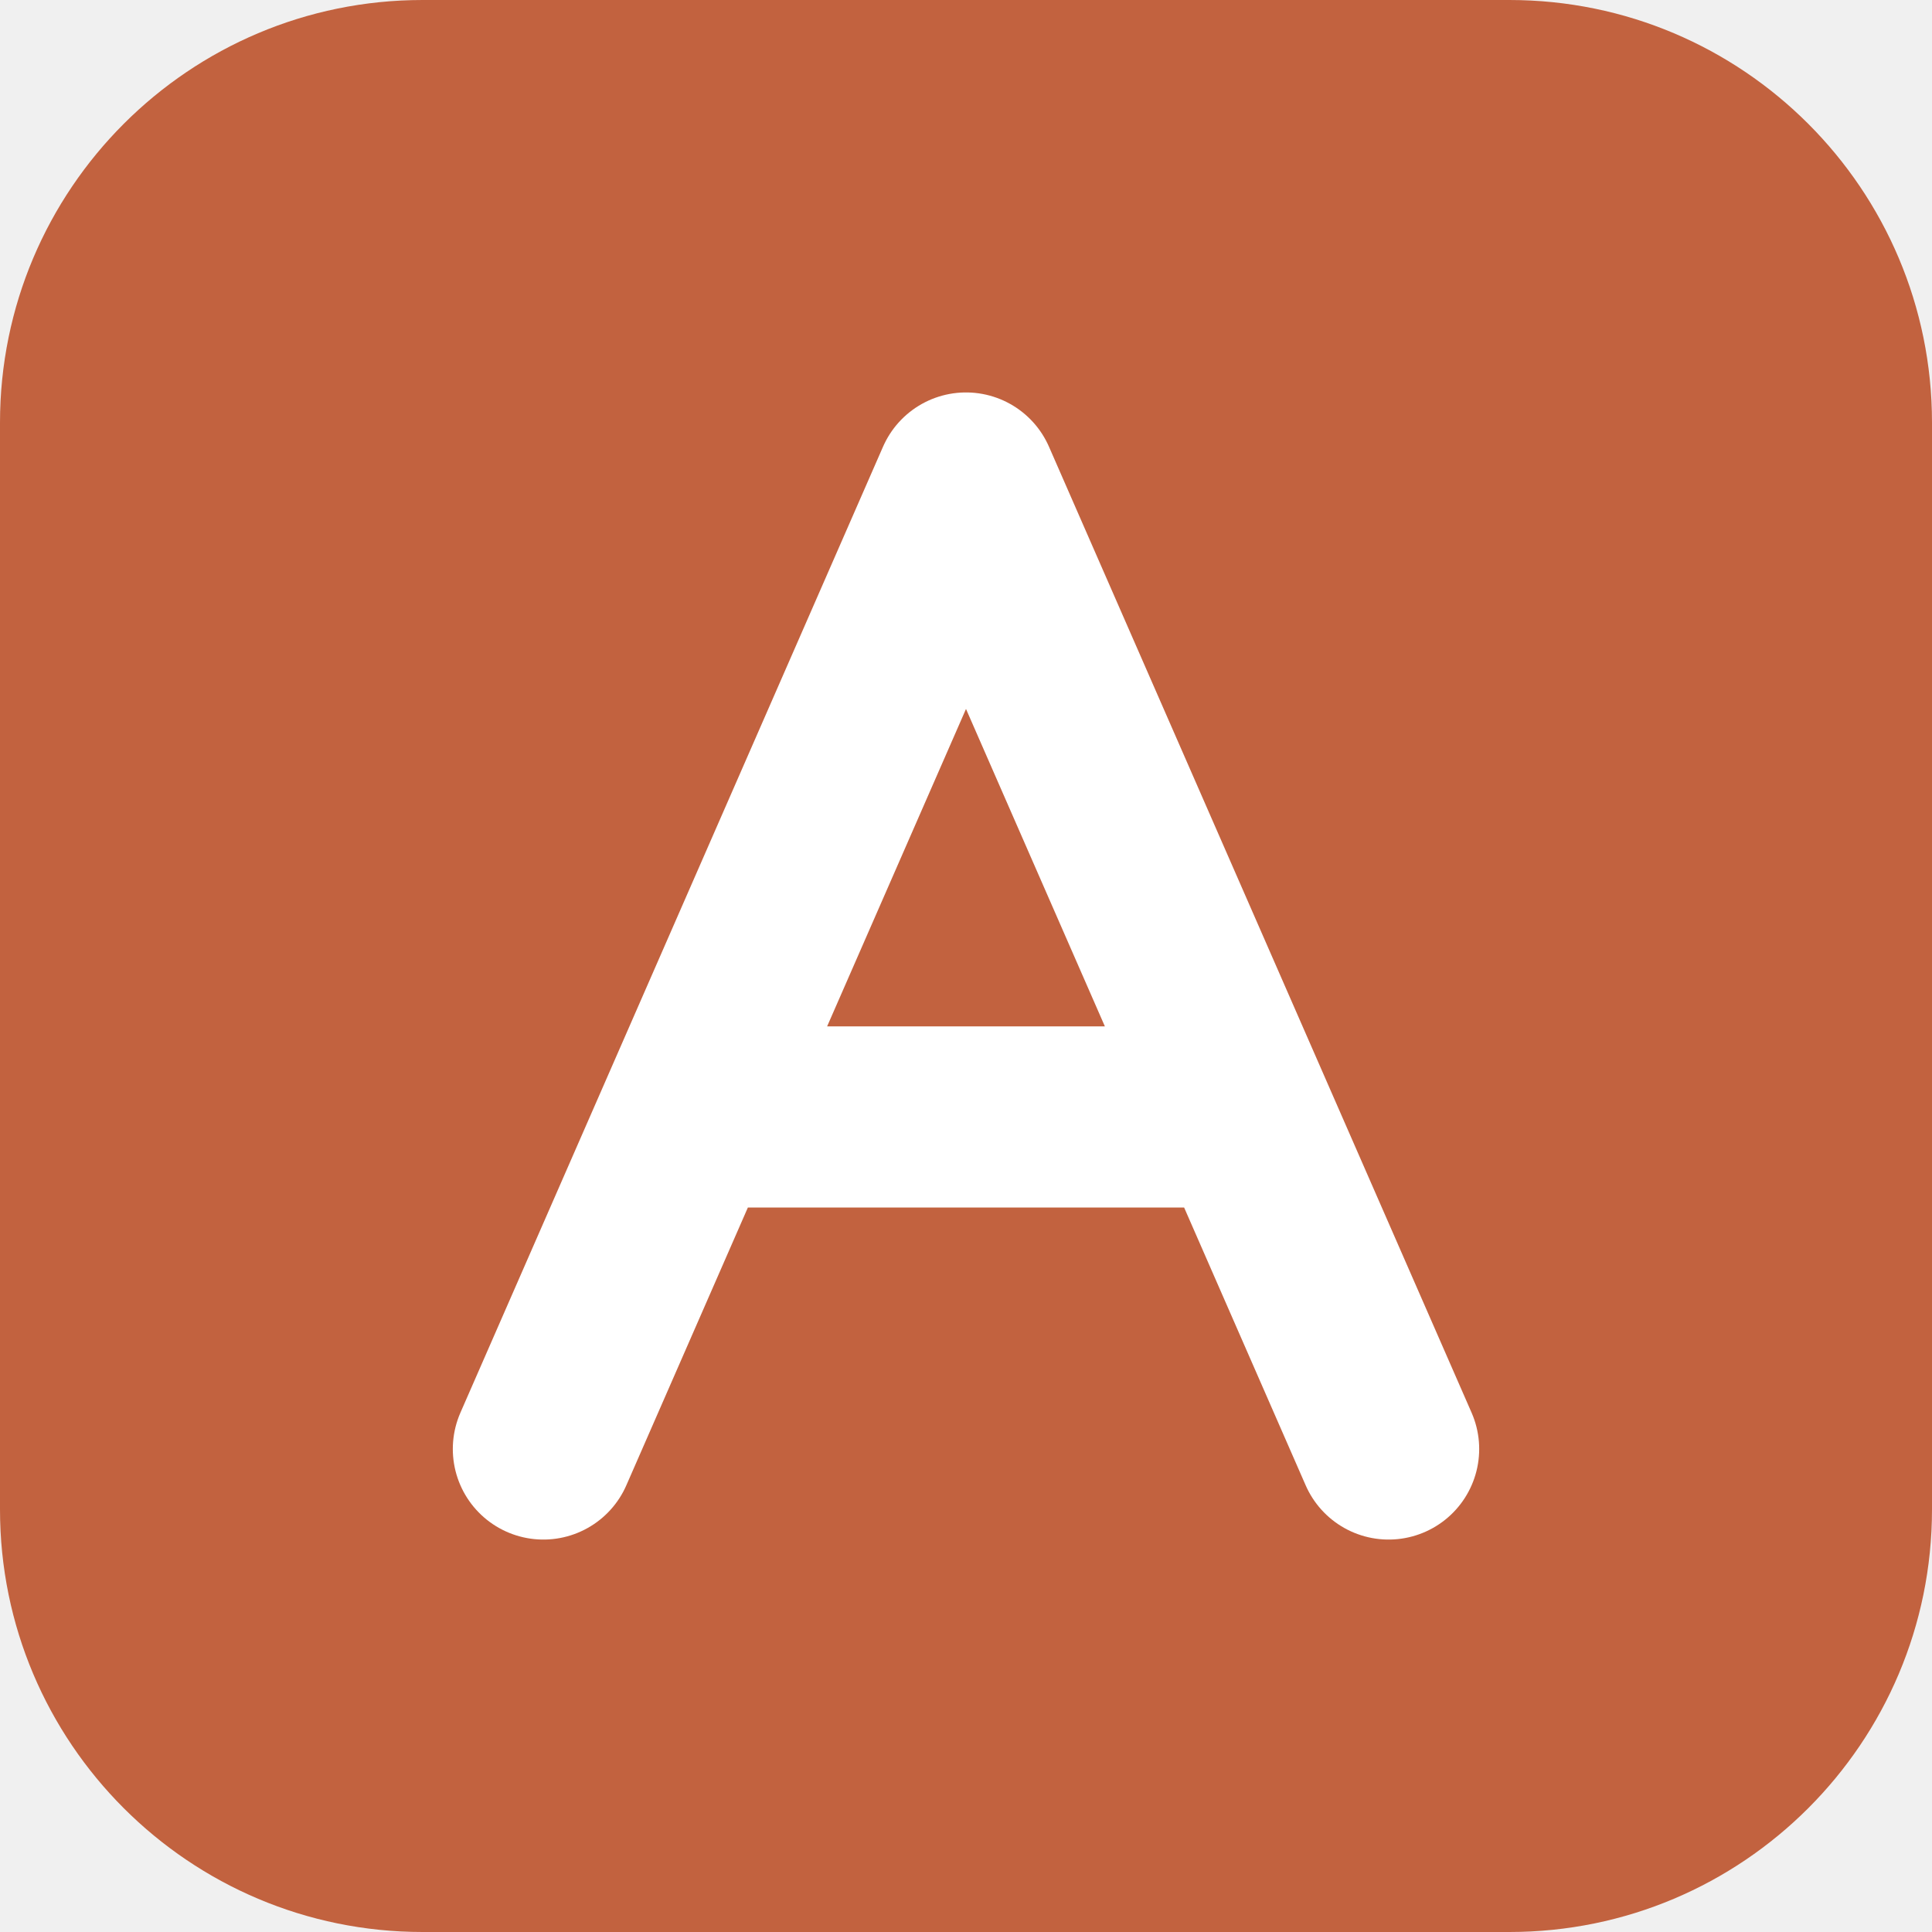
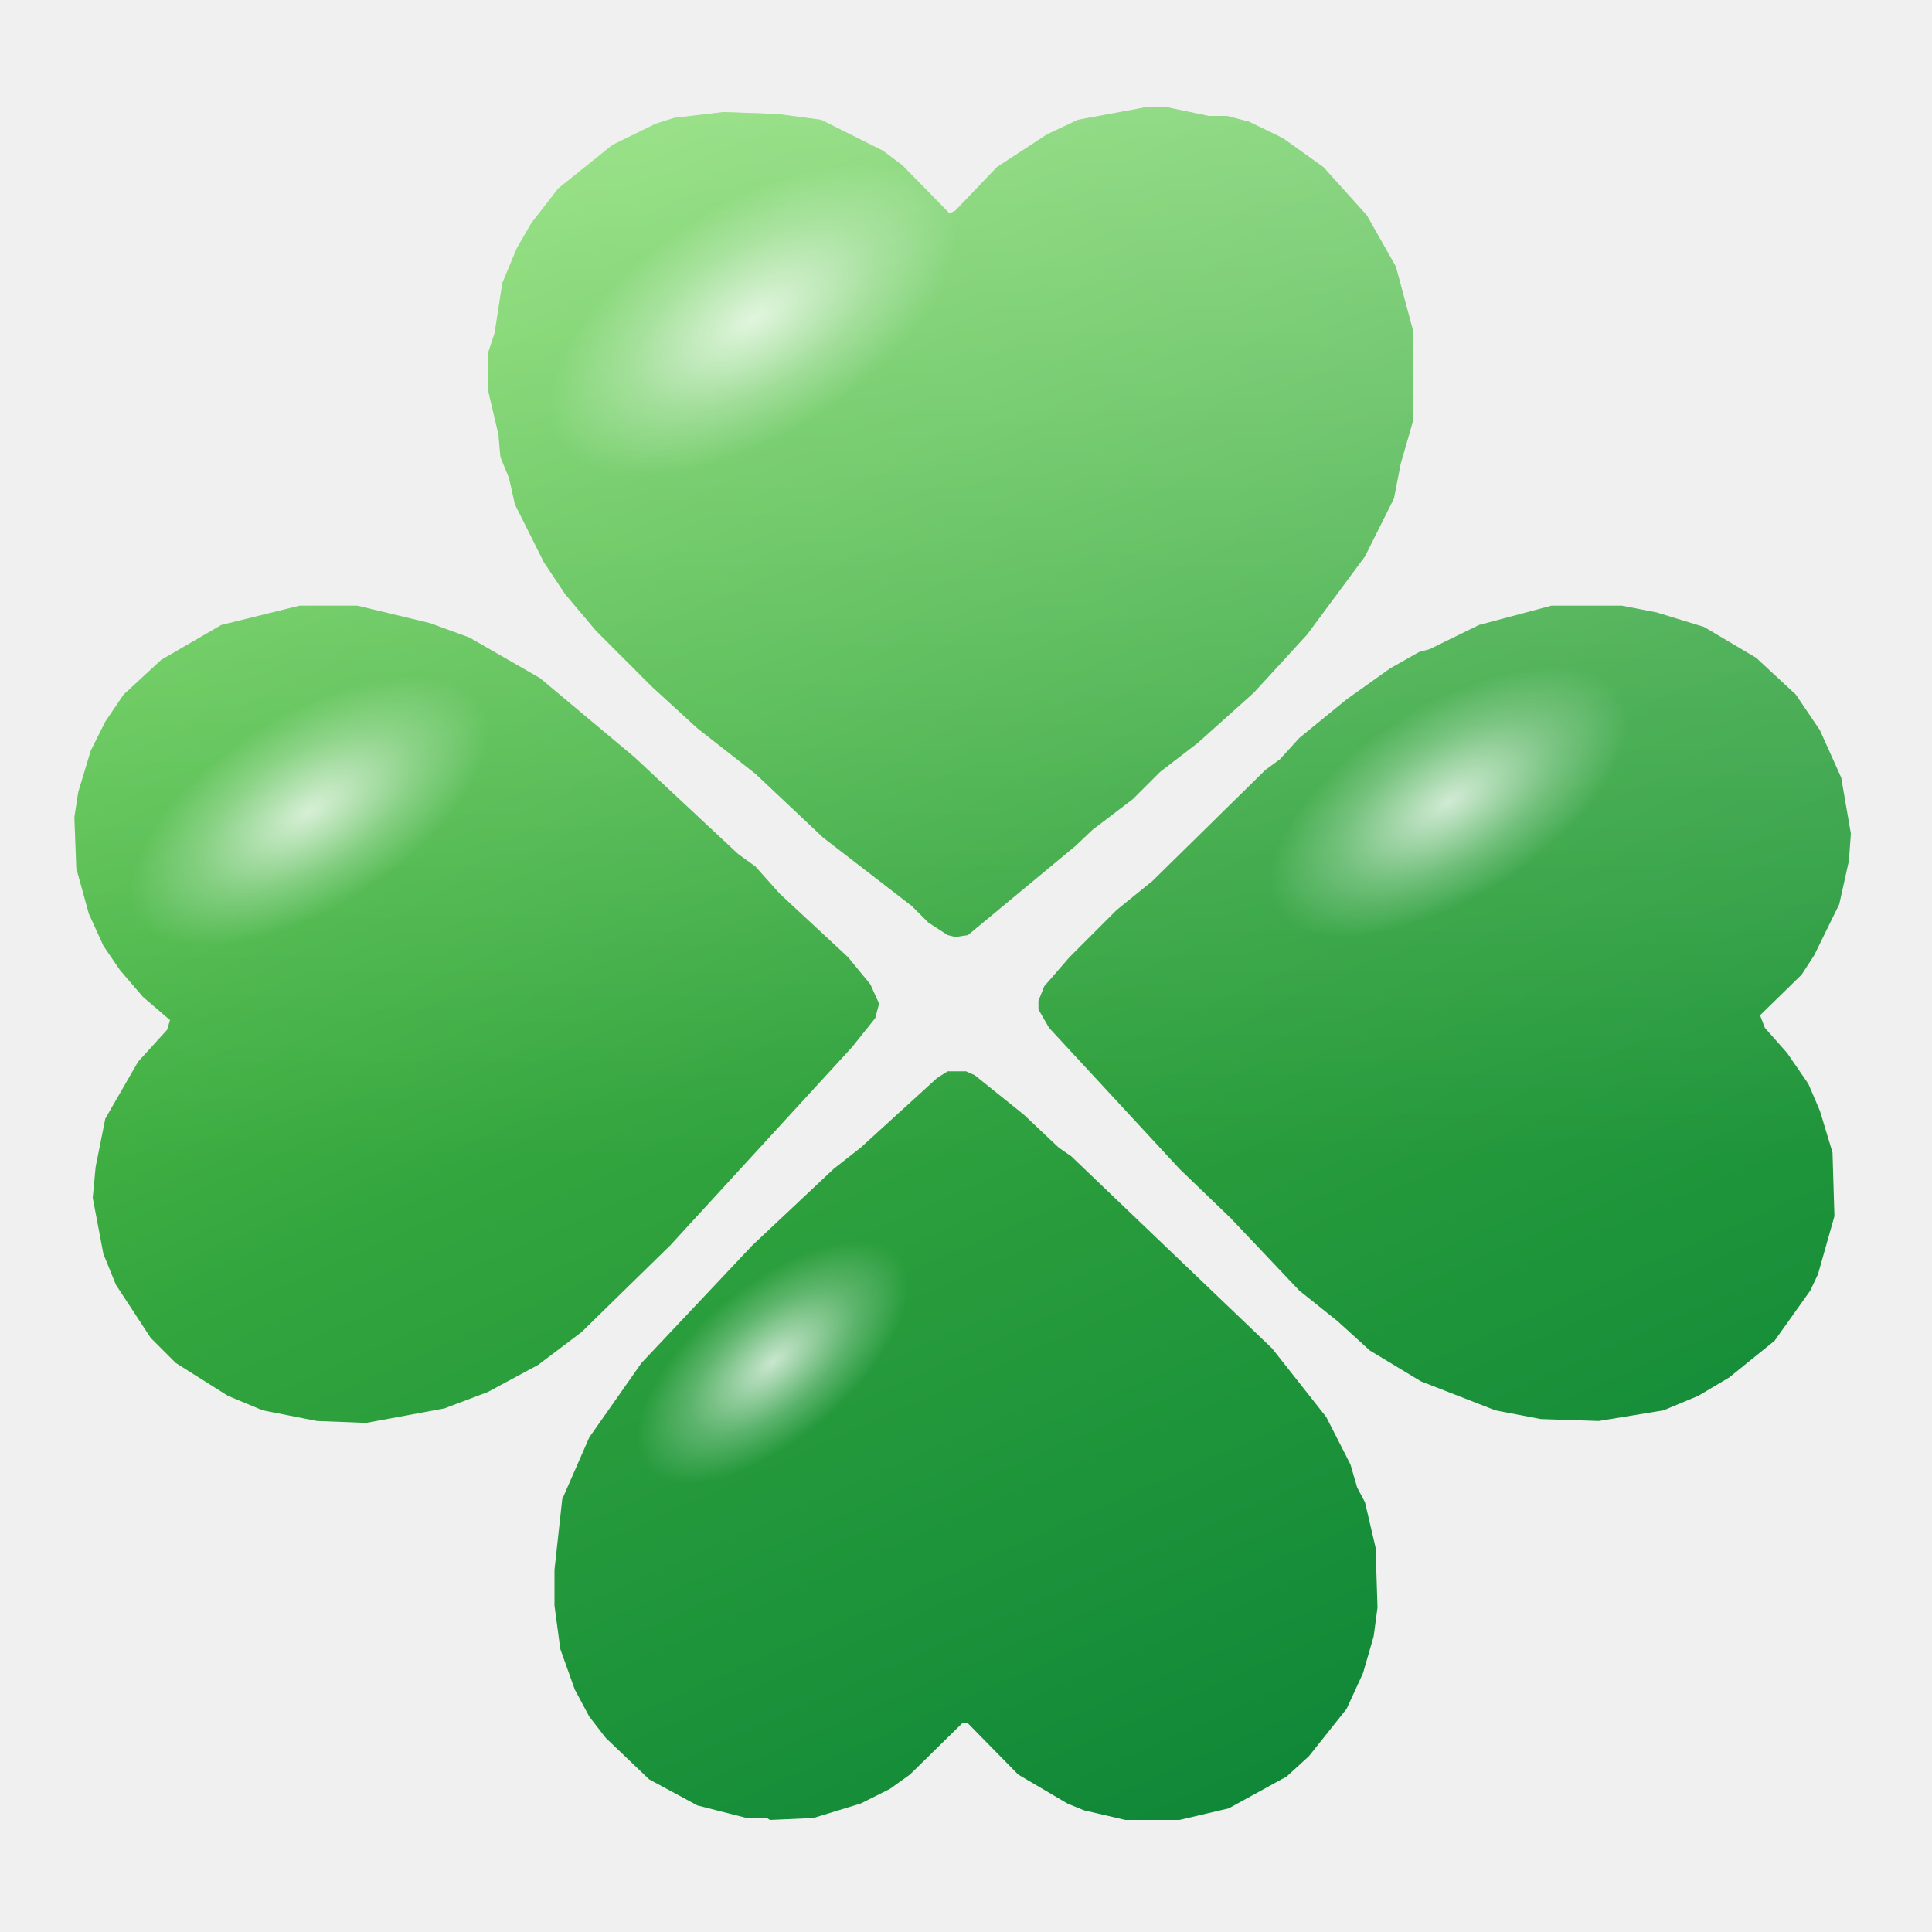
- <svg xmlns="http://www.w3.org/2000/svg" viewBox="0 0 64 64">
-   <rect width="64" height="64" rx="14" fill="#C2623F" />
-   <path d="M18 48 L32 16 L46 48 M23.5 37 H40.5" fill="none" stroke="#FFFFFF" stroke-width="6" stroke-linecap="round" stroke-linejoin="round" />
+ <svg xmlns="http://www.w3.org/2000/svg" viewBox="0 0 200 200">
+   <defs>
+     <path id="top" d="M67.9 12.8 L63.4 15.0 L57.8 19.5 L55.0 23.1 L53.5 25.7 L52.0 29.3 L51.2 34.5 L50.5 36.6 L50.5 40.3 L51.6 45.0 L51.8 47.3 L52.7 49.5 L53.3 52.2 L56.3 58.2 L58.5 61.5 L61.7 65.3 L67.5 71.1 L72.2 75.4 L78.2 80.1 L85.2 86.7 L94.4 93.8 L96.1 95.5 L98.1 96.8 L98.9 97.0 L100.2 96.8 L111.3 87.6 L113.1 85.9 L117.3 82.7 L120.1 79.9 L124.0 76.9 L129.8 71.7 L135.3 65.7 L141.3 57.6 L144.3 51.6 L145.0 48.0 L146.3 43.5 L146.3 34.3 L144.5 27.6 L141.5 22.3 L137.0 17.3 L132.8 14.3 L129.3 12.6 L127.0 12.0 L125.1 12.0 L120.8 11.1 L118.6 11.1 L111.6 12.4 L108.4 13.9 L103.2 17.3 L98.9 21.8 L98.3 22.1 L93.4 17.1 L91.4 15.6 L85.0 12.4 L80.5 11.8 L74.9 11.6 L69.8 12.2Z" />
+     <path id="left" d="M31.0 62.7 L22.9 64.7 L16.7 68.3 L12.8 71.9 L10.9 74.7 L9.4 77.7 L8.1 82.0 L7.7 84.6 L7.9 89.9 L9.2 94.6 L10.7 97.9 L12.4 100.4 L14.8 103.2 L17.6 105.6 L17.3 106.6 L14.3 109.9 L10.9 115.8 L9.9 120.8 L9.6 124.0 L10.7 129.8 L12.0 133.0 L15.6 138.5 L18.2 141.1 L23.6 144.5 L27.2 146.0 L32.8 147.1 L37.9 147.3 L46.0 145.8 L50.5 144.1 L55.7 141.3 L60.2 137.9 L69.4 128.9 L88.2 108.4 L90.6 105.4 L91.0 103.9 L90.1 101.9 L87.8 99.1 L80.7 92.5 L78.2 89.7 L76.4 88.4 L65.7 78.4 L55.9 70.2 L48.6 66.0 L44.5 64.5 L37.0 62.7Z" />
+     <path id="right" d="M160.6 62.7 L153.1 64.7 L148.0 67.2 L146.9 67.5 L143.9 69.2 L139.4 72.4 L134.5 76.4 L132.5 78.6 L131.0 79.7 L119.3 91.2 L115.6 94.2 L110.7 99.1 L108.1 102.1 L107.5 103.6 L107.5 104.5 L108.6 106.4 L122.1 121.0 L127.4 126.1 L134.5 133.6 L138.5 136.8 L141.8 139.8 L147.1 143.0 L154.8 146.0 L159.5 146.9 L165.5 147.1 L172.2 146.0 L175.8 144.5 L179.0 142.6 L183.7 138.8 L187.4 133.6 L188.2 131.9 L189.9 125.9 L189.7 119.3 L188.4 115.0 L187.2 112.2 L185.0 109.0 L182.7 106.4 L182.2 105.1 L186.5 100.9 L187.8 98.9 L190.4 93.6 L191.4 89.1 L191.6 86.3 L190.6 80.5 L188.4 75.6 L185.9 71.9 L181.8 68.1 L176.4 64.9 L171.5 63.4 L167.9 62.7Z" />
+     <path id="bottom" d="M98.1 110.9 L97.0 111.6 L89.1 118.8 L86.3 121.0 L77.9 128.9 L66.4 141.1 L61.0 148.8 L58.2 155.2 L57.4 162.5 L57.4 166.2 L58.0 170.7 L59.5 174.9 L61.0 177.7 L62.7 179.9 L67.2 184.2 L72.2 186.9 L77.3 188.2 L79.4 188.2 L79.7 188.4 L84.2 188.2 L89.1 186.7 L92.1 185.2 L94.2 183.7 L99.6 178.4 L100.2 178.4 L105.4 183.7 L110.5 186.7 L112.2 187.4 L116.5 188.4 L122.1 188.4 L127.2 187.2 L133.2 183.9 L135.5 181.8 L139.4 176.9 L141.1 173.2 L142.2 169.4 L142.6 166.4 L142.4 160.2 L141.3 155.5 L140.5 154.0 L139.8 151.6 L137.3 146.7 L131.7 139.6 L110.9 119.7 L109.6 118.8 L106.0 115.4 L100.9 111.3 L100.0 110.9Z" />
+     <linearGradient id="base" gradientUnits="userSpaceOnUse" x1="60" y1="10" x2="140" y2="190">
+       <stop offset="0" stop-color="#6FD654" />
+       <stop offset="0.5" stop-color="#33A53E" />
+       <stop offset="1" stop-color="#0C8537" />
+     </linearGradient>
+     <linearGradient id="sheen" gradientUnits="userSpaceOnUse" x1="0" y1="10" x2="0" y2="120">
+       <stop offset="0" stop-color="#FFFFFF" stop-opacity="0.32" />
+       <stop offset="1" stop-color="#FFFFFF" stop-opacity="0" />
+     </linearGradient>
+     <radialGradient id="gloss">
+       <stop offset="0" stop-color="#FFFFFF" stop-opacity="0.75" />
+       <stop offset="0.6" stop-color="#FFFFFF" stop-opacity="0.25" />
+       <stop offset="1" stop-color="#FFFFFF" stop-opacity="0" />
+     </radialGradient>
+     <clipPath id="clip">
+       <use href="#top" />
+       <use href="#left" />
+       <use href="#right" />
+       <use href="#bottom" />
+     </clipPath>
+   </defs>
+   <g fill="url(#base)">
+     <use href="#top" />
+     <use href="#left" />
+     <use href="#right" />
+     <use href="#bottom" />
+   </g>
+   <g clip-path="url(#clip)">
+     <rect width="200" height="200" fill="url(#sheen)" />
+     <g fill="url(#gloss)">
+       <ellipse cx="78" cy="33" rx="24" ry="12" transform="rotate(-32 78 33)" />
+       <ellipse cx="32" cy="84" rx="21" ry="10" transform="rotate(-32 32 84)" />
+       <ellipse cx="150" cy="83" rx="21" ry="10" transform="rotate(-32 150 83)" />
+       <ellipse cx="80" cy="141" rx="17" ry="8" transform="rotate(-40 80 141)" />
+     </g>
+   </g>
</svg>
